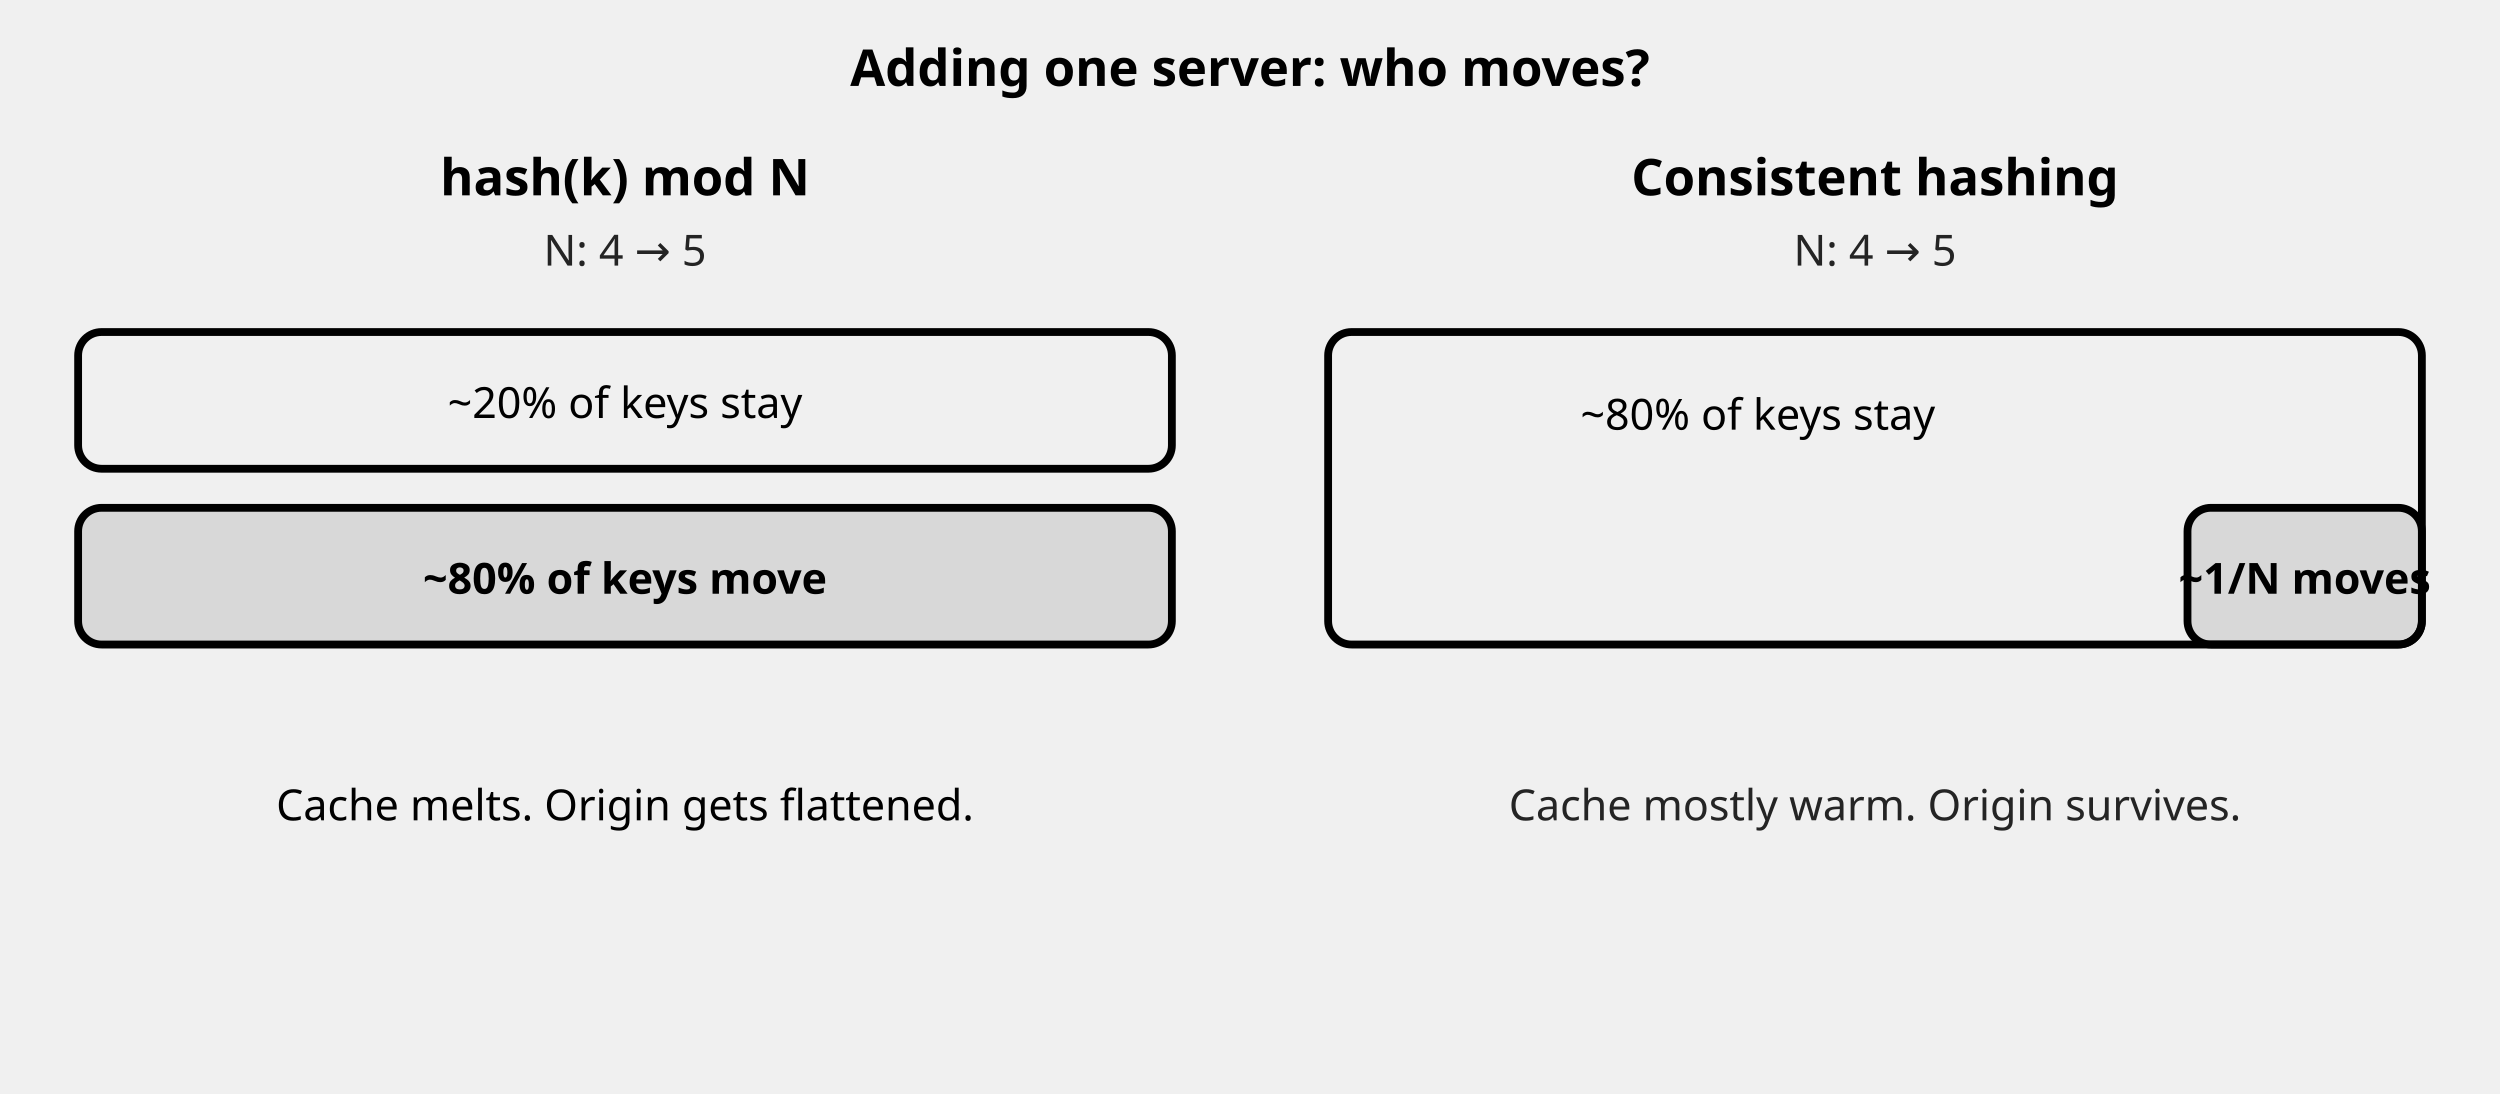
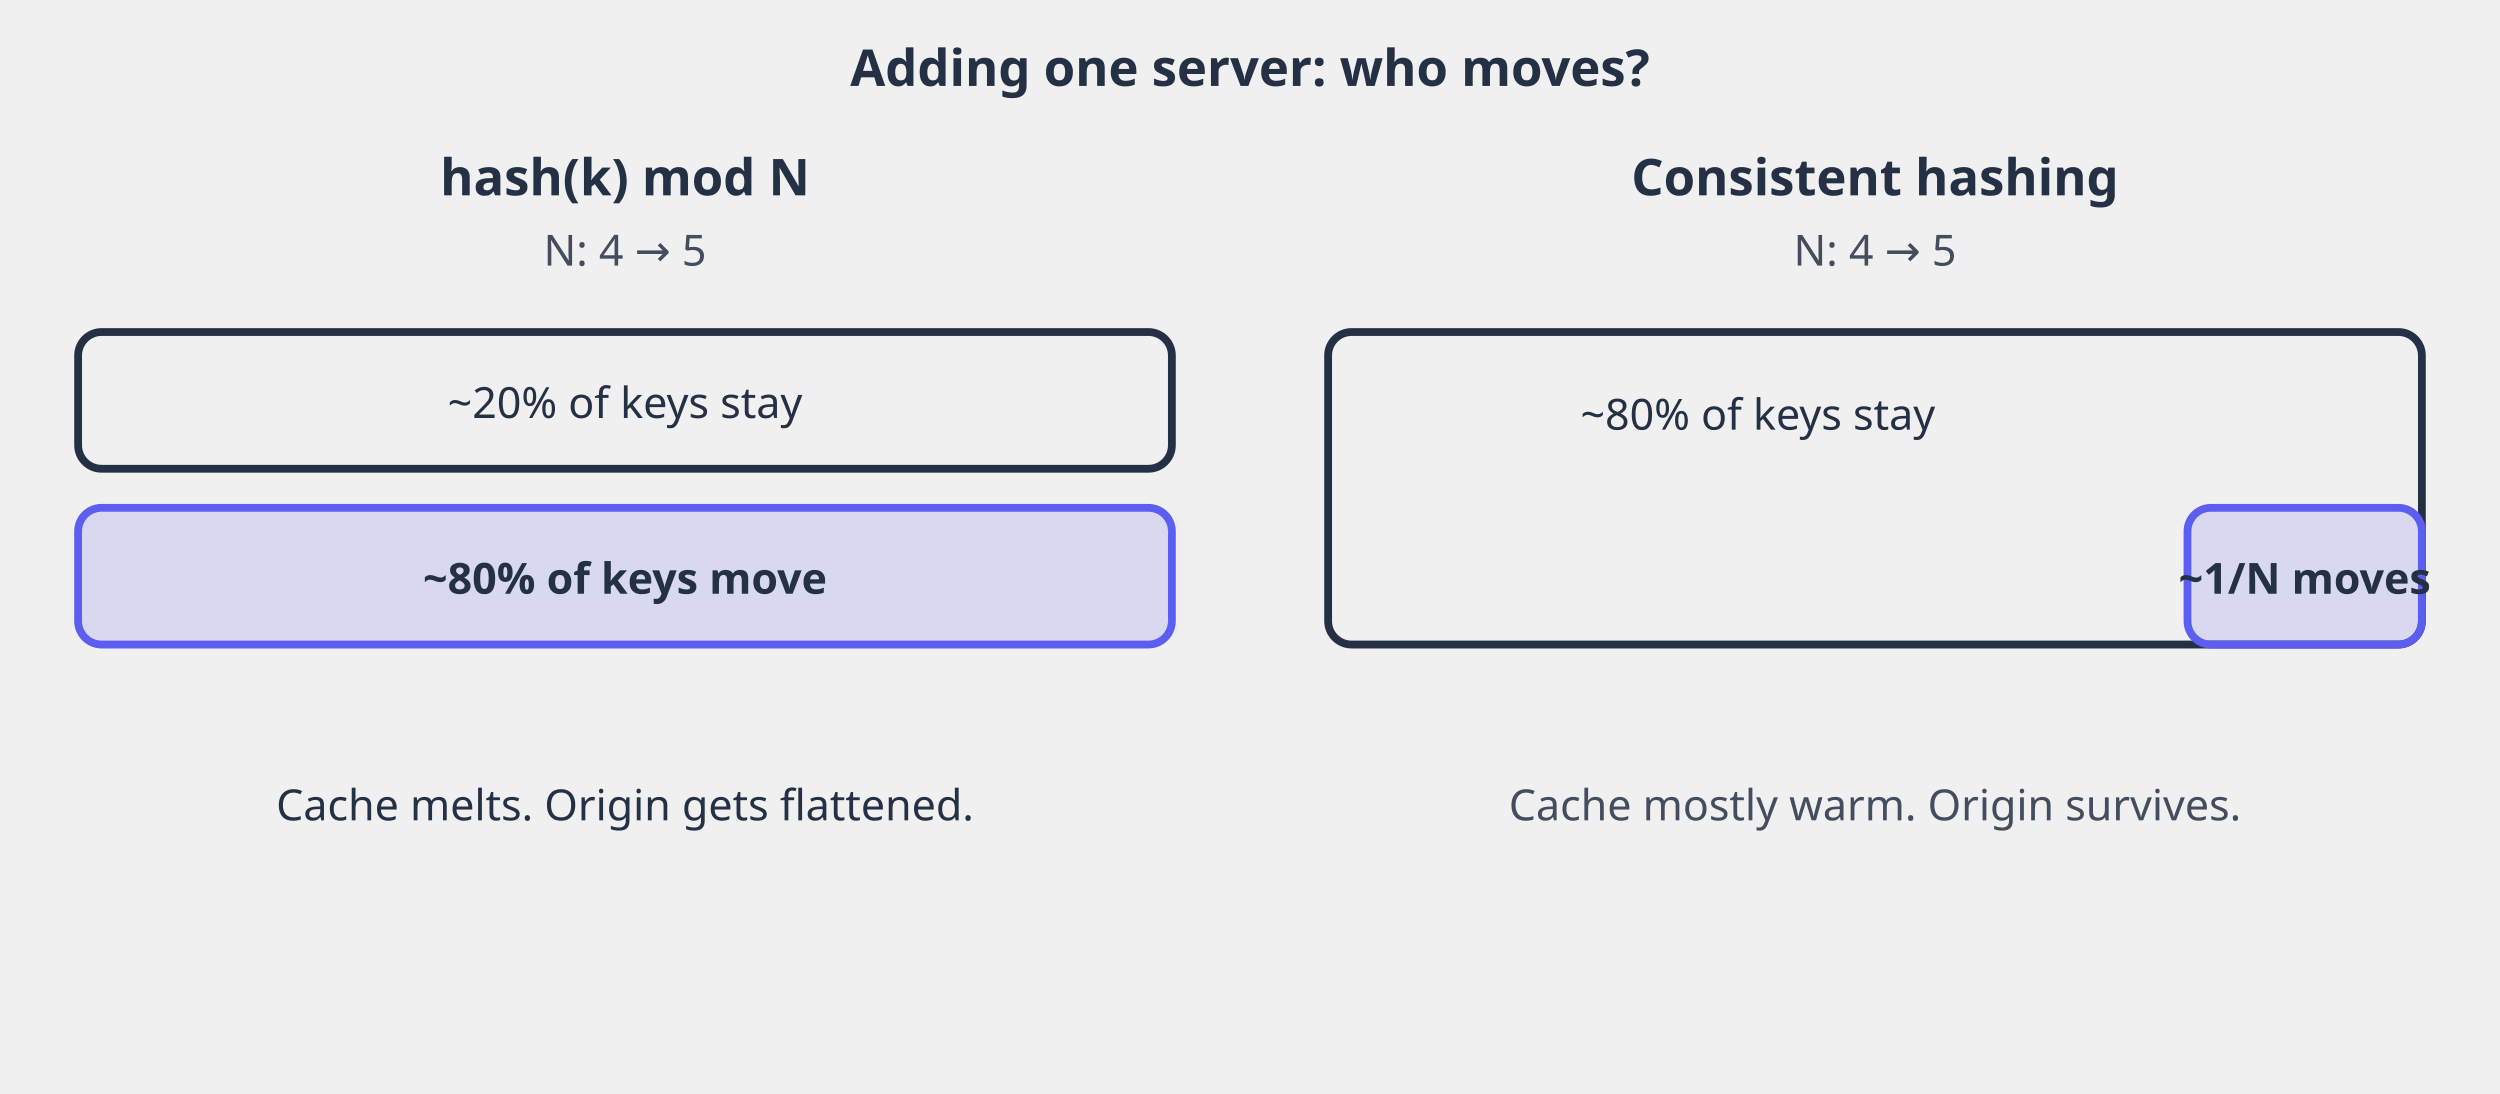
- <svg xmlns="http://www.w3.org/2000/svg" viewBox="0 0 640 280" role="img" aria-label="Plain hashing vs consistent hashing when adding a server" style="max-width:100%;height:auto;margin:1.5rem auto;display:block;font:13px/1.3 ui-sans-serif,system-ui,sans-serif;color:inherit;">
+ <svg xmlns="http://www.w3.org/2000/svg" viewBox="0 0 640 280" role="img" aria-label="Plain hashing vs consistent hashing when adding a server" style="max-width:100%;height:auto;margin:1.5rem auto;display:block;font:13px/1.3 ui-sans-serif,system-ui,sans-serif;">
+   <style>
+     svg{color:#243044;}
+     .flow{stroke:#0d96a3;}
+     .flowfill{fill:#0d96a3;}
+     .hl{fill:#5b5ef0;fill-opacity:.16;stroke:#5b5ef0;}
+     .hl-solid{fill:#5b5ef0;stroke:#5b5ef0;}
+     .on-hl{fill:#ffffff;}
+     .step{fill:#64748b;stroke:#64748b;}
+   </style>
  <text x="320" y="22" text-anchor="middle" fill="currentColor" font-weight="600">Adding one server: who moves?</text>
  <g transform="translate(0,50)">
    <text x="160" y="0" text-anchor="middle" fill="currentColor" font-weight="600">hash(k) mod N</text>
    <text x="160" y="18" text-anchor="middle" fill="currentColor" font-size="11" opacity="0.85">N: 4 → 5</text>
    <g fill="none" stroke="currentColor" stroke-width="2">
      <rect x="20" y="35" width="280" height="35" rx="6" />
-       <rect x="20" y="80" width="280" height="35" rx="6" fill="currentColor" fill-opacity="0.1" stroke="currentColor" />
+       <rect class="hl" x="20" y="80" width="280" height="35" rx="6" fill="currentColor" fill-opacity="0.1" stroke="currentColor" />
    </g>
    <g fill="currentColor" font-size="11" text-anchor="middle">
      <text x="160" y="57">~20% of keys stay</text>
      <text x="160" y="102" font-weight="600">~80% of keys move</text>
    </g>
    <text x="160" y="160" text-anchor="middle" fill="currentColor" font-size="11">Cache melts. Origin gets flattened.</text>
  </g>
  <g transform="translate(320,50)">
    <text x="160" y="0" text-anchor="middle" fill="currentColor" font-weight="600">Consistent hashing</text>
    <text x="160" y="18" text-anchor="middle" fill="currentColor" font-size="11" opacity="0.85">N: 4 → 5</text>
    <g fill="none" stroke="currentColor" stroke-width="2">
      <rect x="20" y="35" width="280" height="80" rx="6" />
-       <rect x="240" y="80" width="60" height="35" rx="6" fill="currentColor" fill-opacity="0.1" stroke="currentColor" />
+       <rect class="hl" x="240" y="80" width="60" height="35" rx="6" fill="currentColor" fill-opacity="0.1" stroke="currentColor" />
    </g>
    <g fill="currentColor" font-size="11" text-anchor="middle">
      <text x="130" y="60">~80% of keys stay</text>
      <text x="270" y="102" font-weight="600">~1/N moves</text>
    </g>
    <text x="160" y="160" text-anchor="middle" fill="currentColor" font-size="11" opacity="0.85">Cache mostly warm. Origin survives.</text>
  </g>
</svg>
